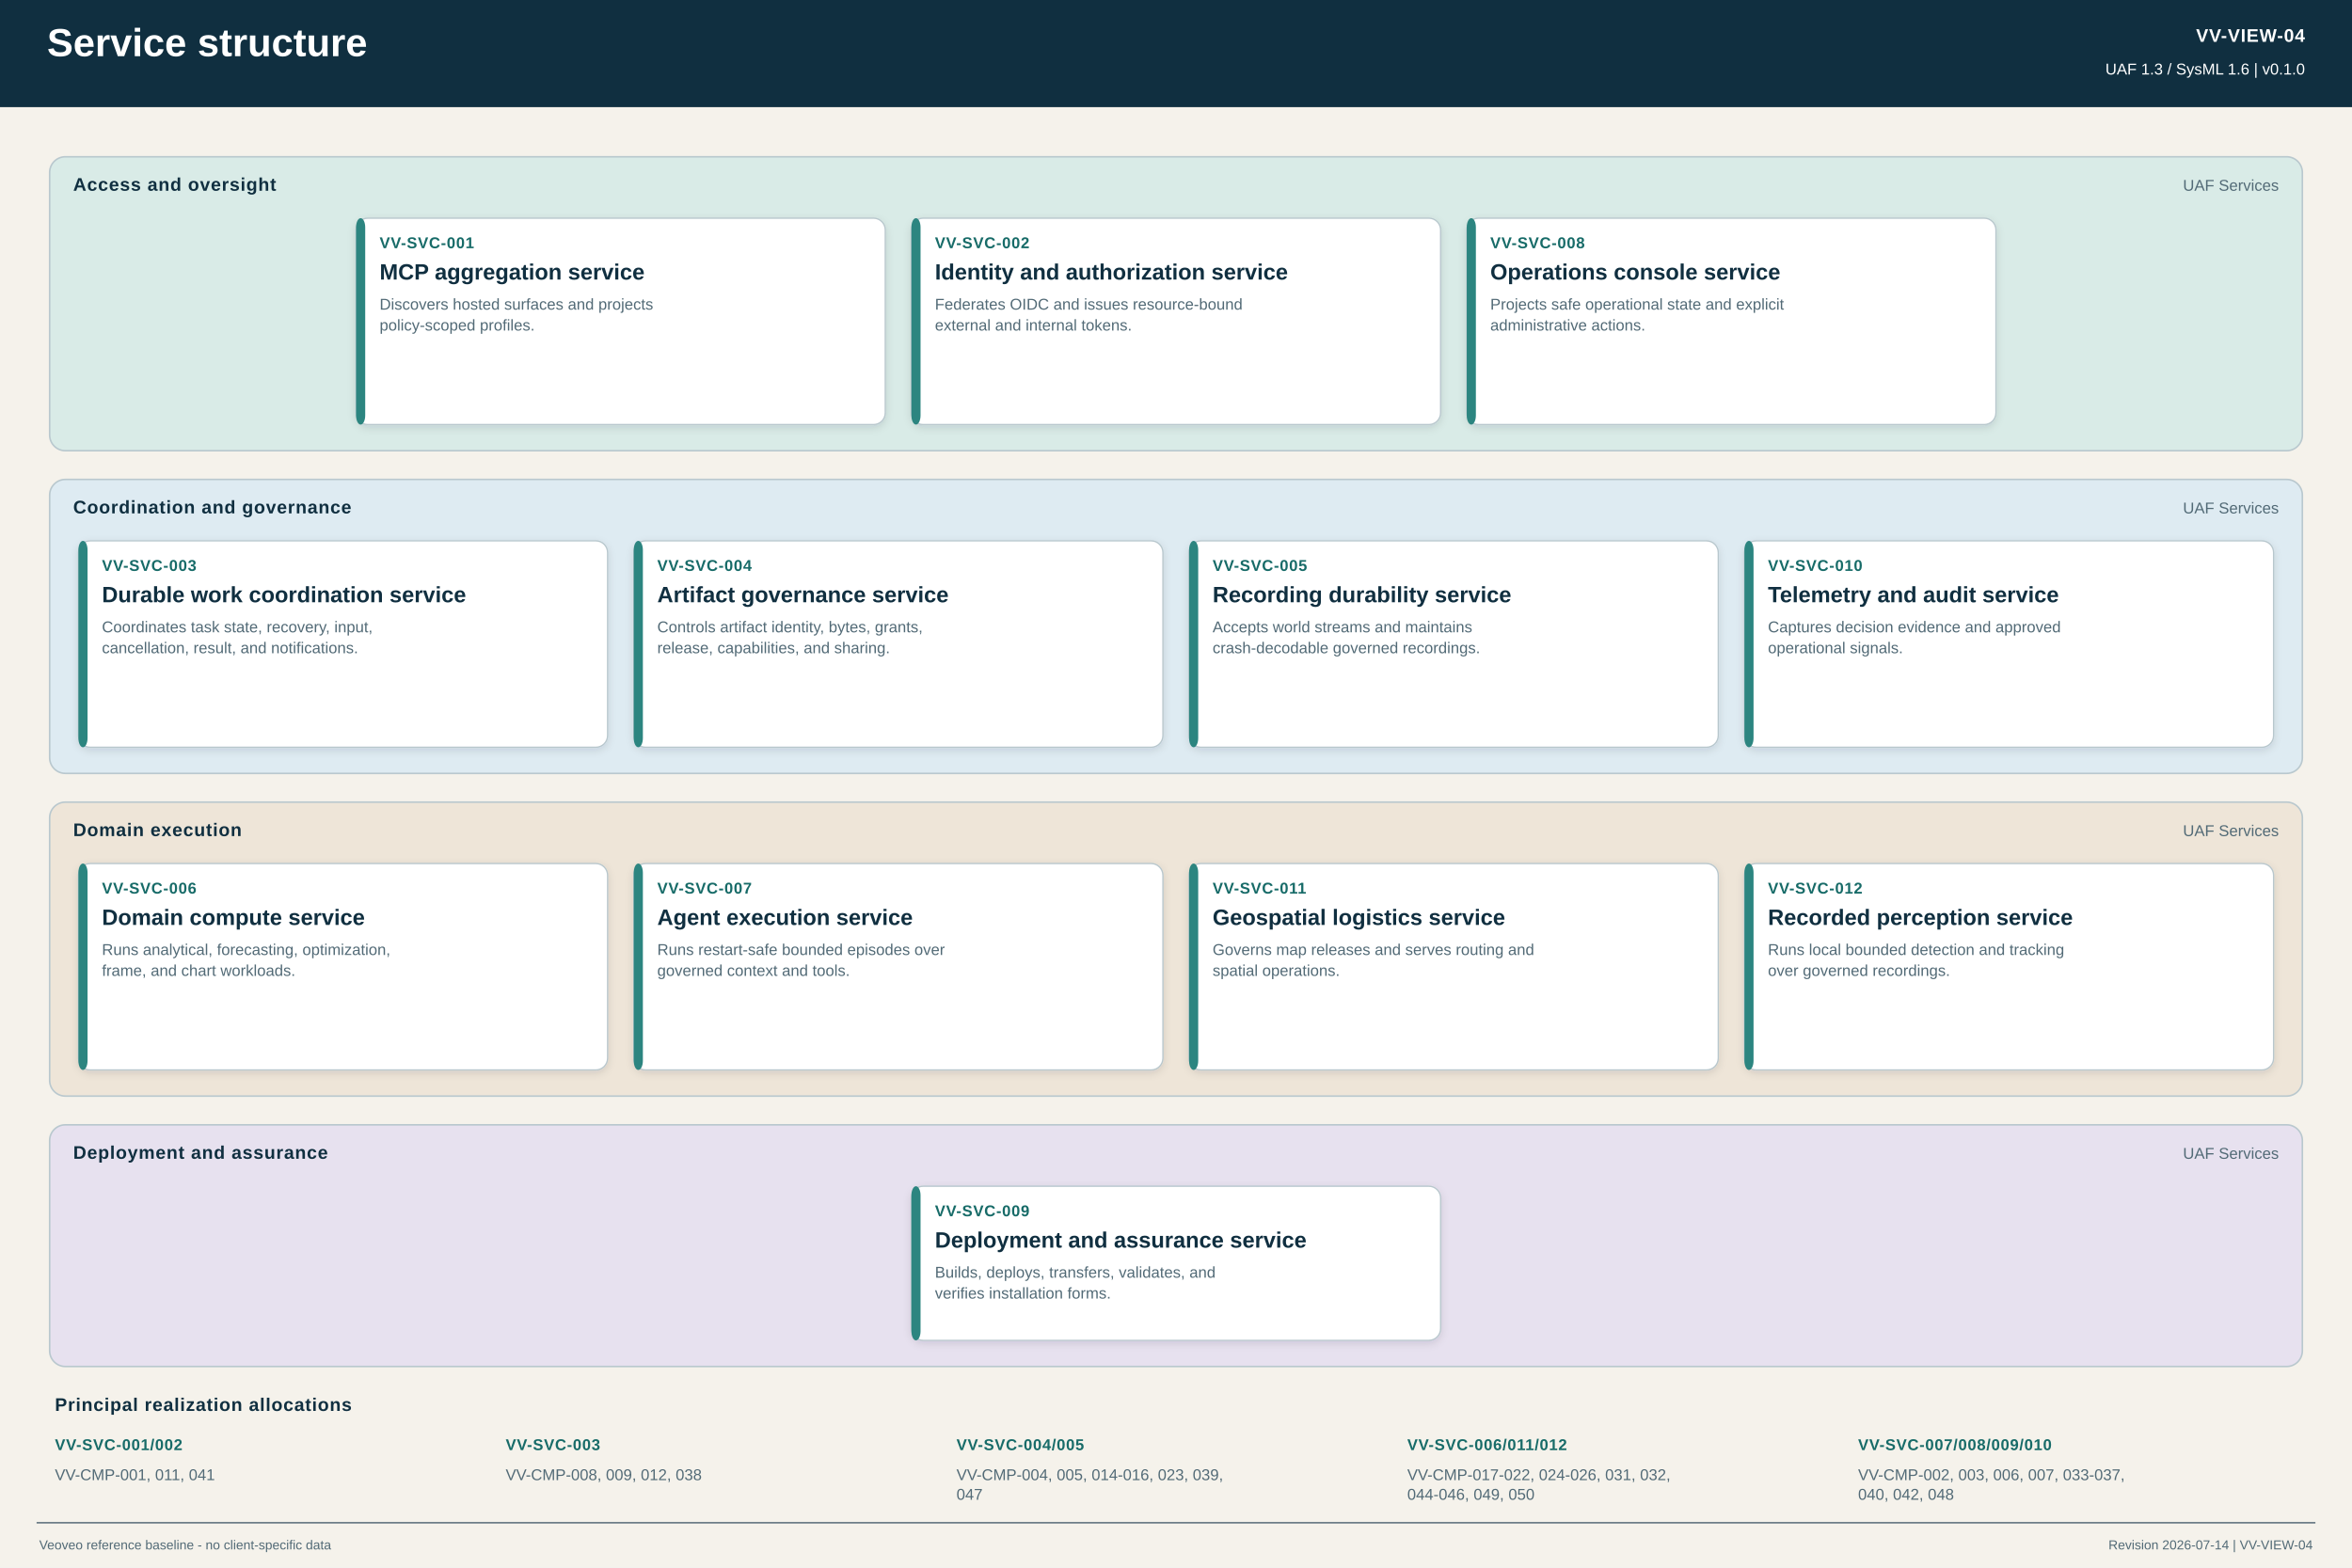
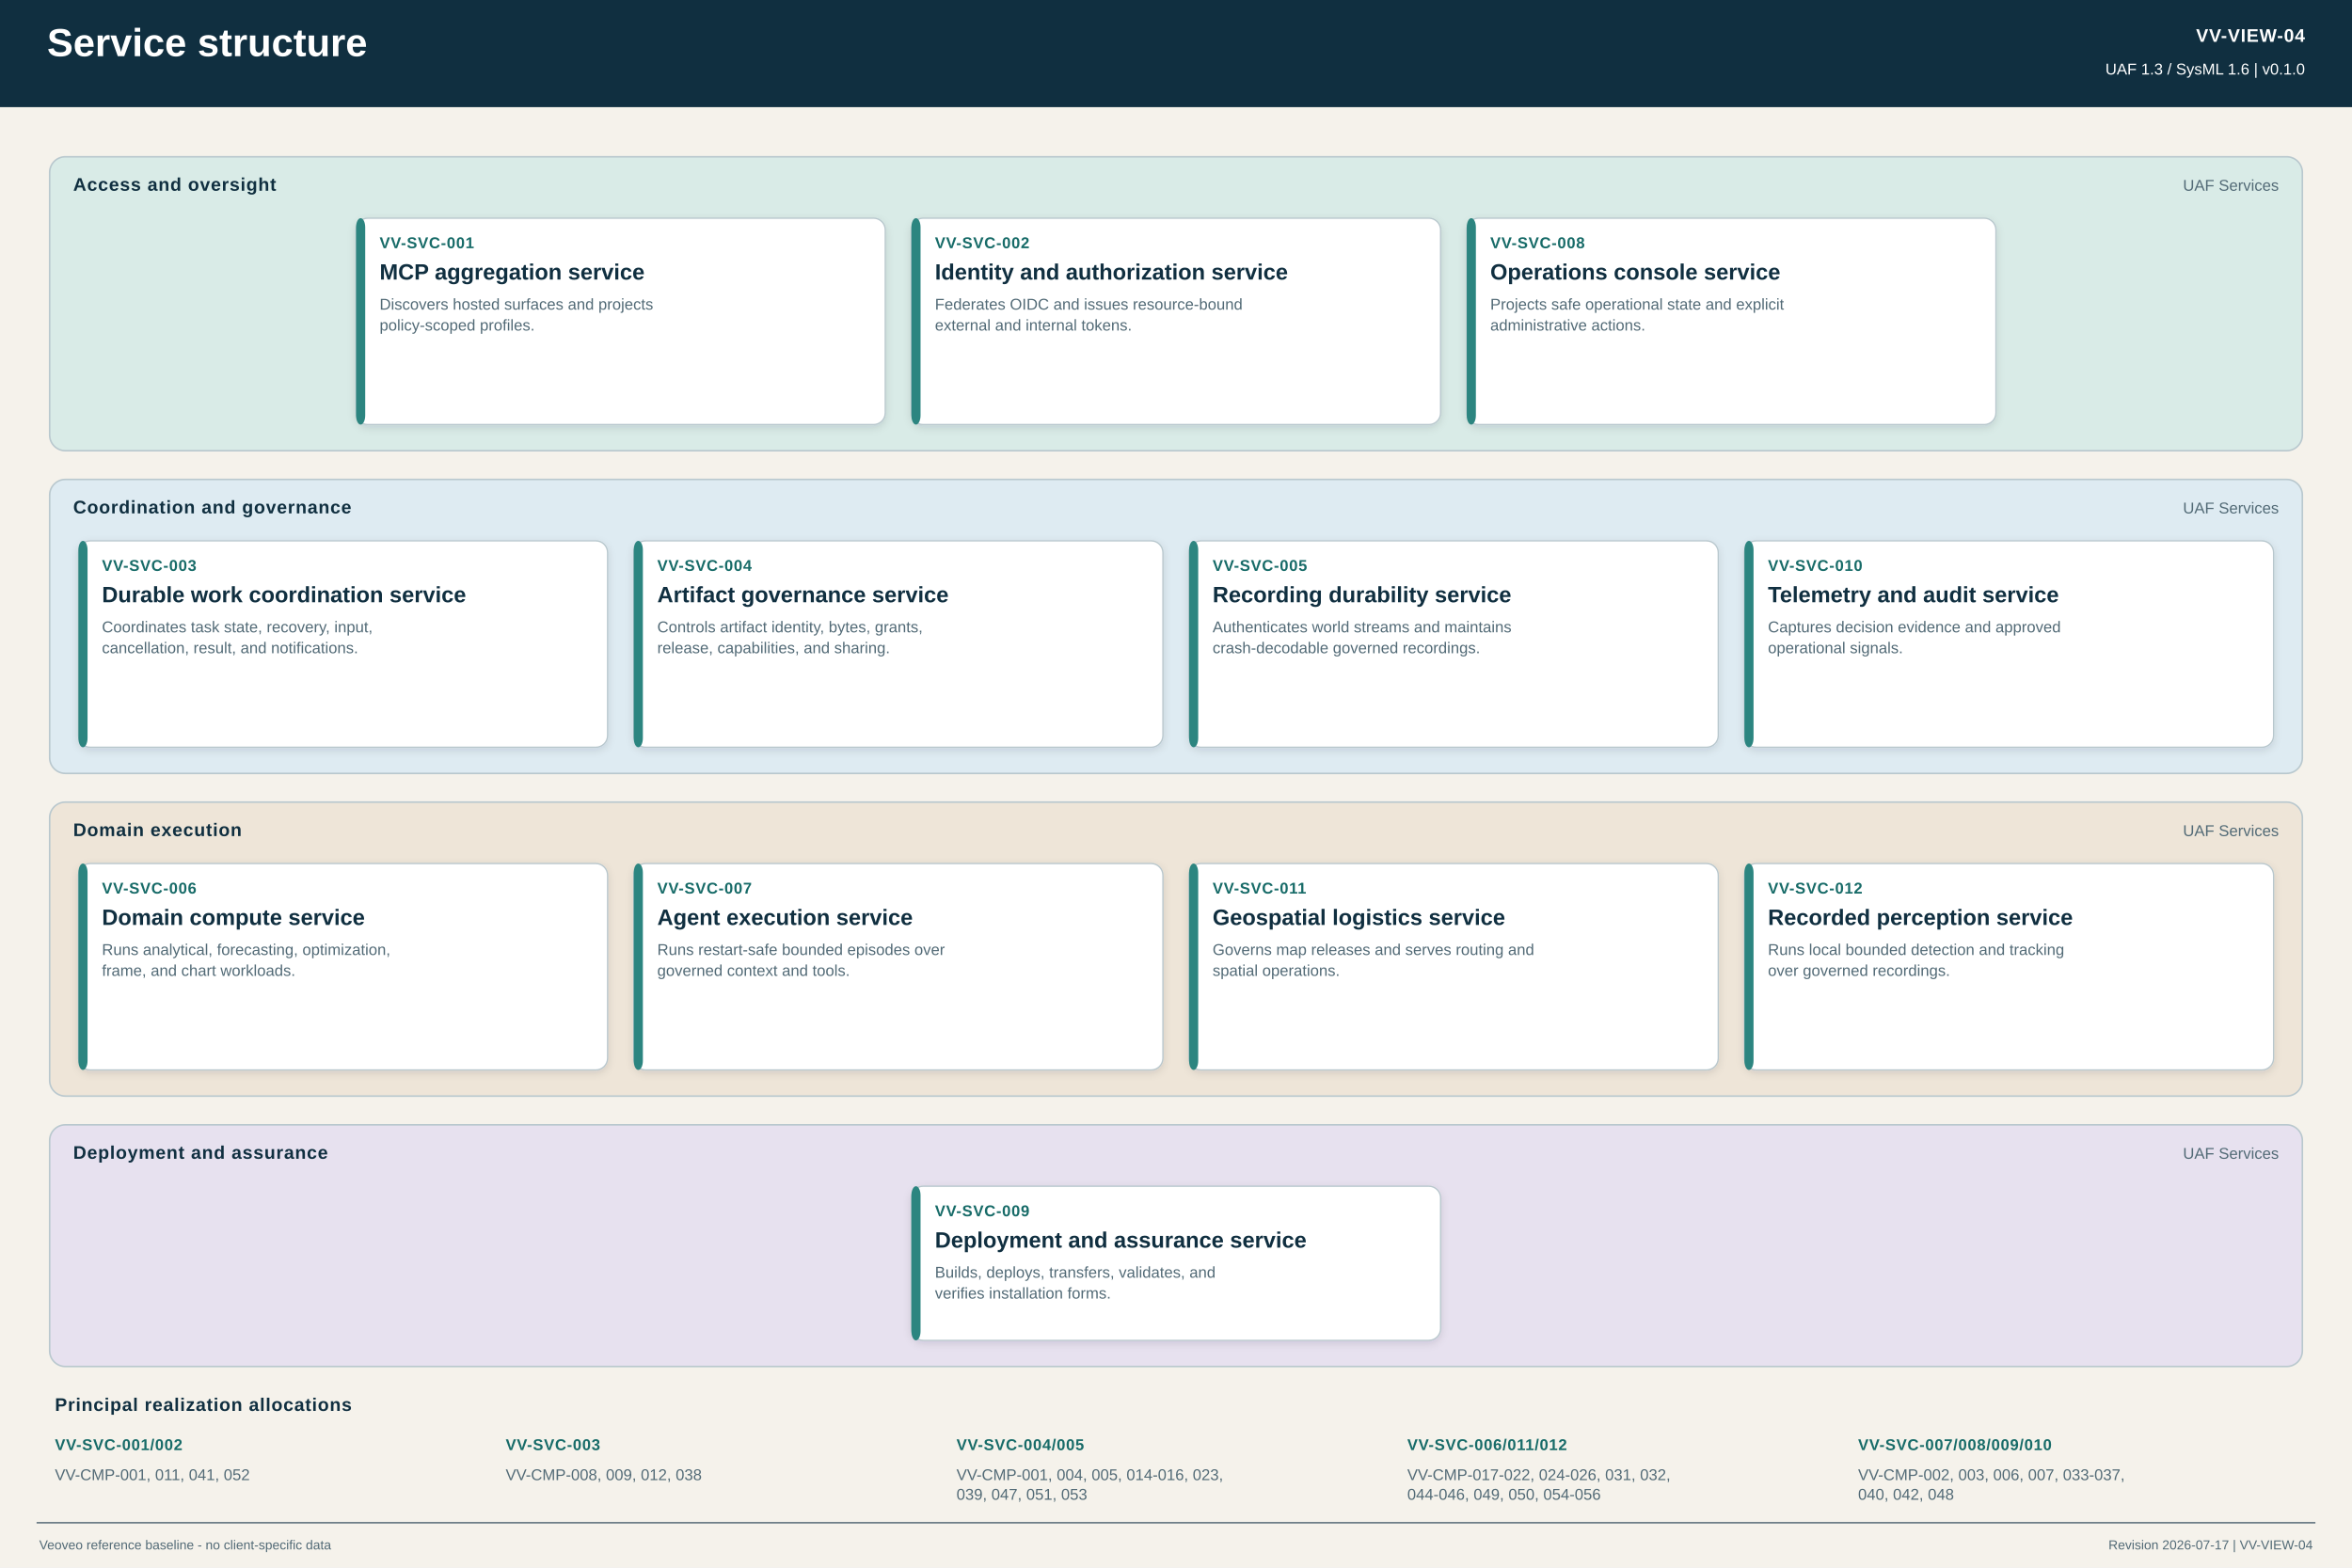
<svg xmlns="http://www.w3.org/2000/svg" viewBox="0 0 1800 1200" width="1800" height="1200" role="img" aria-labelledby="title desc">
  <defs>
    <marker id="arrow" viewBox="0 0 10 10" refX="9" refY="5" markerWidth="7" markerHeight="7" orient="auto-start-reverse">
      <path d="M 0 0 L 10 5 L 0 10 z" fill="#21465b" />
    </marker>
    <marker id="arrow-muted" viewBox="0 0 10 10" refX="9" refY="5" markerWidth="7" markerHeight="7" orient="auto-start-reverse">
      <path d="M 0 0 L 10 5 L 0 10 z" fill="#687983" />
    </marker>
    <filter id="shadow" x="-10%" y="-10%" width="120%" height="130%">
      <feDropShadow dx="0" dy="2" stdDeviation="3" flood-color="#0b2534" flood-opacity="0.12" />
    </filter>
  </defs>
  <style>
.title{font:700 30px Arial,Helvetica,sans-serif;fill:#102f40}.subtitle{font:400 15px Arial,Helvetica,sans-serif;fill:#4d626d}.label{font:700 14px Arial,Helvetica,sans-serif;fill:#102f40;letter-spacing:.04em}.node-title{font:700 17px Arial,Helvetica,sans-serif;fill:#102f40}.node-id{font:700 12px Arial,Helvetica,sans-serif;fill:#176b68;letter-spacing:.04em}.body{font:400 14px Arial,Helvetica,sans-serif;fill:#2d4653}.small{font:400 12px Arial,Helvetica,sans-serif;fill:#526a76}.tiny{font:400 10px Arial,Helvetica,sans-serif;fill:#526a76}.inverse{fill:#ffffff}.edge{stroke:#21465b;stroke-width:2.2;fill:none;marker-end:url(#arrow)}.edge-muted{stroke:#687983;stroke-width:1.6;fill:none;marker-end:url(#arrow-muted)}.edge-dash{stroke:#687983;stroke-width:1.5;stroke-dasharray:7 6;fill:none;marker-end:url(#arrow-muted)}
</style>
  <rect x="0" y="0" width="1800" height="1200" rx="0" fill="#f5f2eb" stroke="none" stroke-width="1" opacity="1" />
  <rect x="0" y="0" width="1800" height="82" rx="0" fill="#102f40" stroke="none" stroke-width="1" opacity="1" />
  <text x="36" y="43" class="title inverse" text-anchor="start">Service structure</text>
  <text x="1764" y="32" class="label inverse" text-anchor="end">VV-VIEW-04</text>
  <text x="1764" y="57" class="small inverse" text-anchor="end">UAF 1.3 / SysML 1.6 | v0.1.0</text>
  <rect x="38" y="120" width="1724" height="225" rx="12" fill="#d9ebe7" stroke="#b9c8ce" stroke-width="1.2" opacity="1" />
  <text x="56" y="146" class="label" text-anchor="start">Access and oversight</text>
  <text x="1744" y="146" class="small" text-anchor="end">UAF Services</text>
  <rect x="272.5" y="167" width="405" height="158" rx="9" fill="#ffffff" stroke="#b8c7cd" stroke-width="1" opacity="1" filter="url(#shadow)" />
  <rect x="272.5" y="167" width="7" height="158" rx="7" fill="#2c8580" stroke="none" stroke-width="1" opacity="1" />
  <text x="290.5" y="190" class="node-id" text-anchor="start">VV-SVC-001</text>
  <text x="290.5" y="214" class="node-title" text-anchor="start">
    <tspan x="290.5" dy="0">MCP aggregation service</tspan>
  </text>
  <text x="290.5" y="237" class="small" text-anchor="start">
    <tspan x="290.5" dy="0">Discovers hosted surfaces and projects</tspan>
    <tspan x="290.5" dy="16">policy-scoped profiles.</tspan>
  </text>
  <rect x="697.5" y="167" width="405" height="158" rx="9" fill="#ffffff" stroke="#b8c7cd" stroke-width="1" opacity="1" filter="url(#shadow)" />
  <rect x="697.5" y="167" width="7" height="158" rx="7" fill="#2c8580" stroke="none" stroke-width="1" opacity="1" />
  <text x="715.5" y="190" class="node-id" text-anchor="start">VV-SVC-002</text>
  <text x="715.5" y="214" class="node-title" text-anchor="start">
    <tspan x="715.5" dy="0">Identity and authorization service</tspan>
  </text>
  <text x="715.5" y="237" class="small" text-anchor="start">
    <tspan x="715.5" dy="0">Federates OIDC and issues resource-bound</tspan>
    <tspan x="715.5" dy="16">external and internal tokens.</tspan>
  </text>
  <rect x="1122.5" y="167" width="405" height="158" rx="9" fill="#ffffff" stroke="#b8c7cd" stroke-width="1" opacity="1" filter="url(#shadow)" />
  <rect x="1122.5" y="167" width="7" height="158" rx="7" fill="#2c8580" stroke="none" stroke-width="1" opacity="1" />
  <text x="1140.5" y="190" class="node-id" text-anchor="start">VV-SVC-008</text>
  <text x="1140.5" y="214" class="node-title" text-anchor="start">
    <tspan x="1140.5" dy="0">Operations console service</tspan>
  </text>
  <text x="1140.5" y="237" class="small" text-anchor="start">
    <tspan x="1140.5" dy="0">Projects safe operational state and explicit</tspan>
    <tspan x="1140.5" dy="16">administrative actions.</tspan>
  </text>
  <rect x="38" y="367" width="1724" height="225" rx="12" fill="#deebf2" stroke="#b9c8ce" stroke-width="1.2" opacity="1" />
  <text x="56" y="393" class="label" text-anchor="start">Coordination and governance</text>
  <text x="1744" y="393" class="small" text-anchor="end">UAF Services</text>
  <rect x="60.0" y="414" width="405" height="158" rx="9" fill="#ffffff" stroke="#b8c7cd" stroke-width="1" opacity="1" filter="url(#shadow)" />
  <rect x="60.0" y="414" width="7" height="158" rx="7" fill="#2c8580" stroke="none" stroke-width="1" opacity="1" />
  <text x="78.0" y="437" class="node-id" text-anchor="start">VV-SVC-003</text>
  <text x="78.0" y="461" class="node-title" text-anchor="start">
    <tspan x="78.0" dy="0">Durable work coordination service</tspan>
  </text>
  <text x="78.0" y="484" class="small" text-anchor="start">
    <tspan x="78.0" dy="0">Coordinates task state, recovery, input,</tspan>
    <tspan x="78.0" dy="16">cancellation, result, and notifications.</tspan>
  </text>
  <rect x="485.0" y="414" width="405" height="158" rx="9" fill="#ffffff" stroke="#b8c7cd" stroke-width="1" opacity="1" filter="url(#shadow)" />
  <rect x="485.0" y="414" width="7" height="158" rx="7" fill="#2c8580" stroke="none" stroke-width="1" opacity="1" />
  <text x="503.0" y="437" class="node-id" text-anchor="start">VV-SVC-004</text>
  <text x="503.0" y="461" class="node-title" text-anchor="start">
    <tspan x="503.0" dy="0">Artifact governance service</tspan>
  </text>
  <text x="503.0" y="484" class="small" text-anchor="start">
    <tspan x="503.0" dy="0">Controls artifact identity, bytes, grants,</tspan>
    <tspan x="503.0" dy="16">release, capabilities, and sharing.</tspan>
  </text>
  <rect x="910.0" y="414" width="405" height="158" rx="9" fill="#ffffff" stroke="#b8c7cd" stroke-width="1" opacity="1" filter="url(#shadow)" />
  <rect x="910.0" y="414" width="7" height="158" rx="7" fill="#2c8580" stroke="none" stroke-width="1" opacity="1" />
  <text x="928.0" y="437" class="node-id" text-anchor="start">VV-SVC-005</text>
  <text x="928.0" y="461" class="node-title" text-anchor="start">
    <tspan x="928.0" dy="0">Recording durability service</tspan>
  </text>
  <text x="928.0" y="484" class="small" text-anchor="start">
-     <tspan x="928.0" dy="0">Accepts world streams and maintains</tspan>
+     <tspan x="928.0" dy="0">Authenticates world streams and maintains</tspan>
    <tspan x="928.0" dy="16">crash-decodable governed recordings.</tspan>
  </text>
  <rect x="1335.0" y="414" width="405" height="158" rx="9" fill="#ffffff" stroke="#b8c7cd" stroke-width="1" opacity="1" filter="url(#shadow)" />
  <rect x="1335.0" y="414" width="7" height="158" rx="7" fill="#2c8580" stroke="none" stroke-width="1" opacity="1" />
  <text x="1353.0" y="437" class="node-id" text-anchor="start">VV-SVC-010</text>
  <text x="1353.0" y="461" class="node-title" text-anchor="start">
    <tspan x="1353.0" dy="0">Telemetry and audit service</tspan>
  </text>
  <text x="1353.0" y="484" class="small" text-anchor="start">
    <tspan x="1353.0" dy="0">Captures decision evidence and approved</tspan>
    <tspan x="1353.0" dy="16">operational signals.</tspan>
  </text>
  <rect x="38" y="614" width="1724" height="225" rx="12" fill="#eee5d8" stroke="#b9c8ce" stroke-width="1.2" opacity="1" />
  <text x="56" y="640" class="label" text-anchor="start">Domain execution</text>
  <text x="1744" y="640" class="small" text-anchor="end">UAF Services</text>
  <rect x="60.0" y="661" width="405" height="158" rx="9" fill="#ffffff" stroke="#b8c7cd" stroke-width="1" opacity="1" filter="url(#shadow)" />
  <rect x="60.0" y="661" width="7" height="158" rx="7" fill="#2c8580" stroke="none" stroke-width="1" opacity="1" />
  <text x="78.0" y="684" class="node-id" text-anchor="start">VV-SVC-006</text>
  <text x="78.0" y="708" class="node-title" text-anchor="start">
    <tspan x="78.0" dy="0">Domain compute service</tspan>
  </text>
  <text x="78.0" y="731" class="small" text-anchor="start">
    <tspan x="78.0" dy="0">Runs analytical, forecasting, optimization,</tspan>
    <tspan x="78.0" dy="16">frame, and chart workloads.</tspan>
  </text>
  <rect x="485.0" y="661" width="405" height="158" rx="9" fill="#ffffff" stroke="#b8c7cd" stroke-width="1" opacity="1" filter="url(#shadow)" />
  <rect x="485.0" y="661" width="7" height="158" rx="7" fill="#2c8580" stroke="none" stroke-width="1" opacity="1" />
  <text x="503.0" y="684" class="node-id" text-anchor="start">VV-SVC-007</text>
  <text x="503.0" y="708" class="node-title" text-anchor="start">
    <tspan x="503.0" dy="0">Agent execution service</tspan>
  </text>
  <text x="503.0" y="731" class="small" text-anchor="start">
    <tspan x="503.0" dy="0">Runs restart-safe bounded episodes over</tspan>
    <tspan x="503.0" dy="16">governed context and tools.</tspan>
  </text>
  <rect x="910.0" y="661" width="405" height="158" rx="9" fill="#ffffff" stroke="#b8c7cd" stroke-width="1" opacity="1" filter="url(#shadow)" />
  <rect x="910.0" y="661" width="7" height="158" rx="7" fill="#2c8580" stroke="none" stroke-width="1" opacity="1" />
  <text x="928.0" y="684" class="node-id" text-anchor="start">VV-SVC-011</text>
  <text x="928.0" y="708" class="node-title" text-anchor="start">
    <tspan x="928.0" dy="0">Geospatial logistics service</tspan>
  </text>
  <text x="928.0" y="731" class="small" text-anchor="start">
    <tspan x="928.0" dy="0">Governs map releases and serves routing and</tspan>
    <tspan x="928.0" dy="16">spatial operations.</tspan>
  </text>
  <rect x="1335.0" y="661" width="405" height="158" rx="9" fill="#ffffff" stroke="#b8c7cd" stroke-width="1" opacity="1" filter="url(#shadow)" />
  <rect x="1335.0" y="661" width="7" height="158" rx="7" fill="#2c8580" stroke="none" stroke-width="1" opacity="1" />
  <text x="1353.0" y="684" class="node-id" text-anchor="start">VV-SVC-012</text>
  <text x="1353.0" y="708" class="node-title" text-anchor="start">
    <tspan x="1353.0" dy="0">Recorded perception service</tspan>
  </text>
  <text x="1353.0" y="731" class="small" text-anchor="start">
    <tspan x="1353.0" dy="0">Runs local bounded detection and tracking</tspan>
    <tspan x="1353.0" dy="16">over governed recordings.</tspan>
  </text>
  <rect x="38" y="861" width="1724" height="185" rx="12" fill="#e7e1ef" stroke="#b9c8ce" stroke-width="1.2" opacity="1" />
  <text x="56" y="887" class="label" text-anchor="start">Deployment and assurance</text>
  <text x="1744" y="887" class="small" text-anchor="end">UAF Services</text>
  <rect x="697.5" y="908" width="405" height="118" rx="9" fill="#ffffff" stroke="#b8c7cd" stroke-width="1" opacity="1" filter="url(#shadow)" />
  <rect x="697.5" y="908" width="7" height="118" rx="7" fill="#2c8580" stroke="none" stroke-width="1" opacity="1" />
  <text x="715.5" y="931" class="node-id" text-anchor="start">VV-SVC-009</text>
  <text x="715.5" y="955" class="node-title" text-anchor="start">
    <tspan x="715.5" dy="0">Deployment and assurance service</tspan>
  </text>
  <text x="715.5" y="978" class="small" text-anchor="start">
    <tspan x="715.5" dy="0">Builds, deploys, transfers, validates, and</tspan>
    <tspan x="715.5" dy="16">verifies installation forms.</tspan>
  </text>
  <text x="42" y="1080" class="label" text-anchor="start">Principal realization allocations</text>
  <text x="42" y="1110" class="node-id" text-anchor="start">VV-SVC-001/002</text>
  <text x="42" y="1133" class="small" text-anchor="start">
-     <tspan x="42" dy="0">VV-CMP-001, 011, 041</tspan>
+     <tspan x="42" dy="0">VV-CMP-001, 011, 041, 052</tspan>
  </text>
  <text x="387" y="1110" class="node-id" text-anchor="start">VV-SVC-003</text>
  <text x="387" y="1133" class="small" text-anchor="start">
    <tspan x="387" dy="0">VV-CMP-008, 009, 012, 038</tspan>
  </text>
  <text x="732" y="1110" class="node-id" text-anchor="start">VV-SVC-004/005</text>
  <text x="732" y="1133" class="small" text-anchor="start">
-     <tspan x="732" dy="0">VV-CMP-004, 005, 014-016, 023, 039,</tspan>
-     <tspan x="732" dy="15">047</tspan>
+     <tspan x="732" dy="0">VV-CMP-001, 004, 005, 014-016, 023,</tspan>
+     <tspan x="732" dy="15">039, 047, 051, 053</tspan>
  </text>
  <text x="1077" y="1110" class="node-id" text-anchor="start">VV-SVC-006/011/012</text>
  <text x="1077" y="1133" class="small" text-anchor="start">
    <tspan x="1077" dy="0">VV-CMP-017-022, 024-026, 031, 032,</tspan>
-     <tspan x="1077" dy="15">044-046, 049, 050</tspan>
+     <tspan x="1077" dy="15">044-046, 049, 050, 054-056</tspan>
  </text>
  <text x="1422" y="1110" class="node-id" text-anchor="start">VV-SVC-007/008/009/010</text>
  <text x="1422" y="1133" class="small" text-anchor="start">
    <tspan x="1422" dy="0">VV-CMP-002, 003, 006, 007, 033-037,</tspan>
    <tspan x="1422" dy="15">040, 042, 048</tspan>
  </text>
  <rect x="28" y="1165" width="1744" height="1.2" rx="0" fill="#687983" stroke="none" stroke-width="1" opacity="1" />
  <text x="30" y="1186" class="tiny" text-anchor="start">Veoveo reference baseline - no client-specific data</text>
-   <text x="1770" y="1186" class="tiny" text-anchor="end">Revision 2026-07-14 | VV-VIEW-04</text>
+   <text x="1770" y="1186" class="tiny" text-anchor="end">Revision 2026-07-17 | VV-VIEW-04</text>
</svg>
